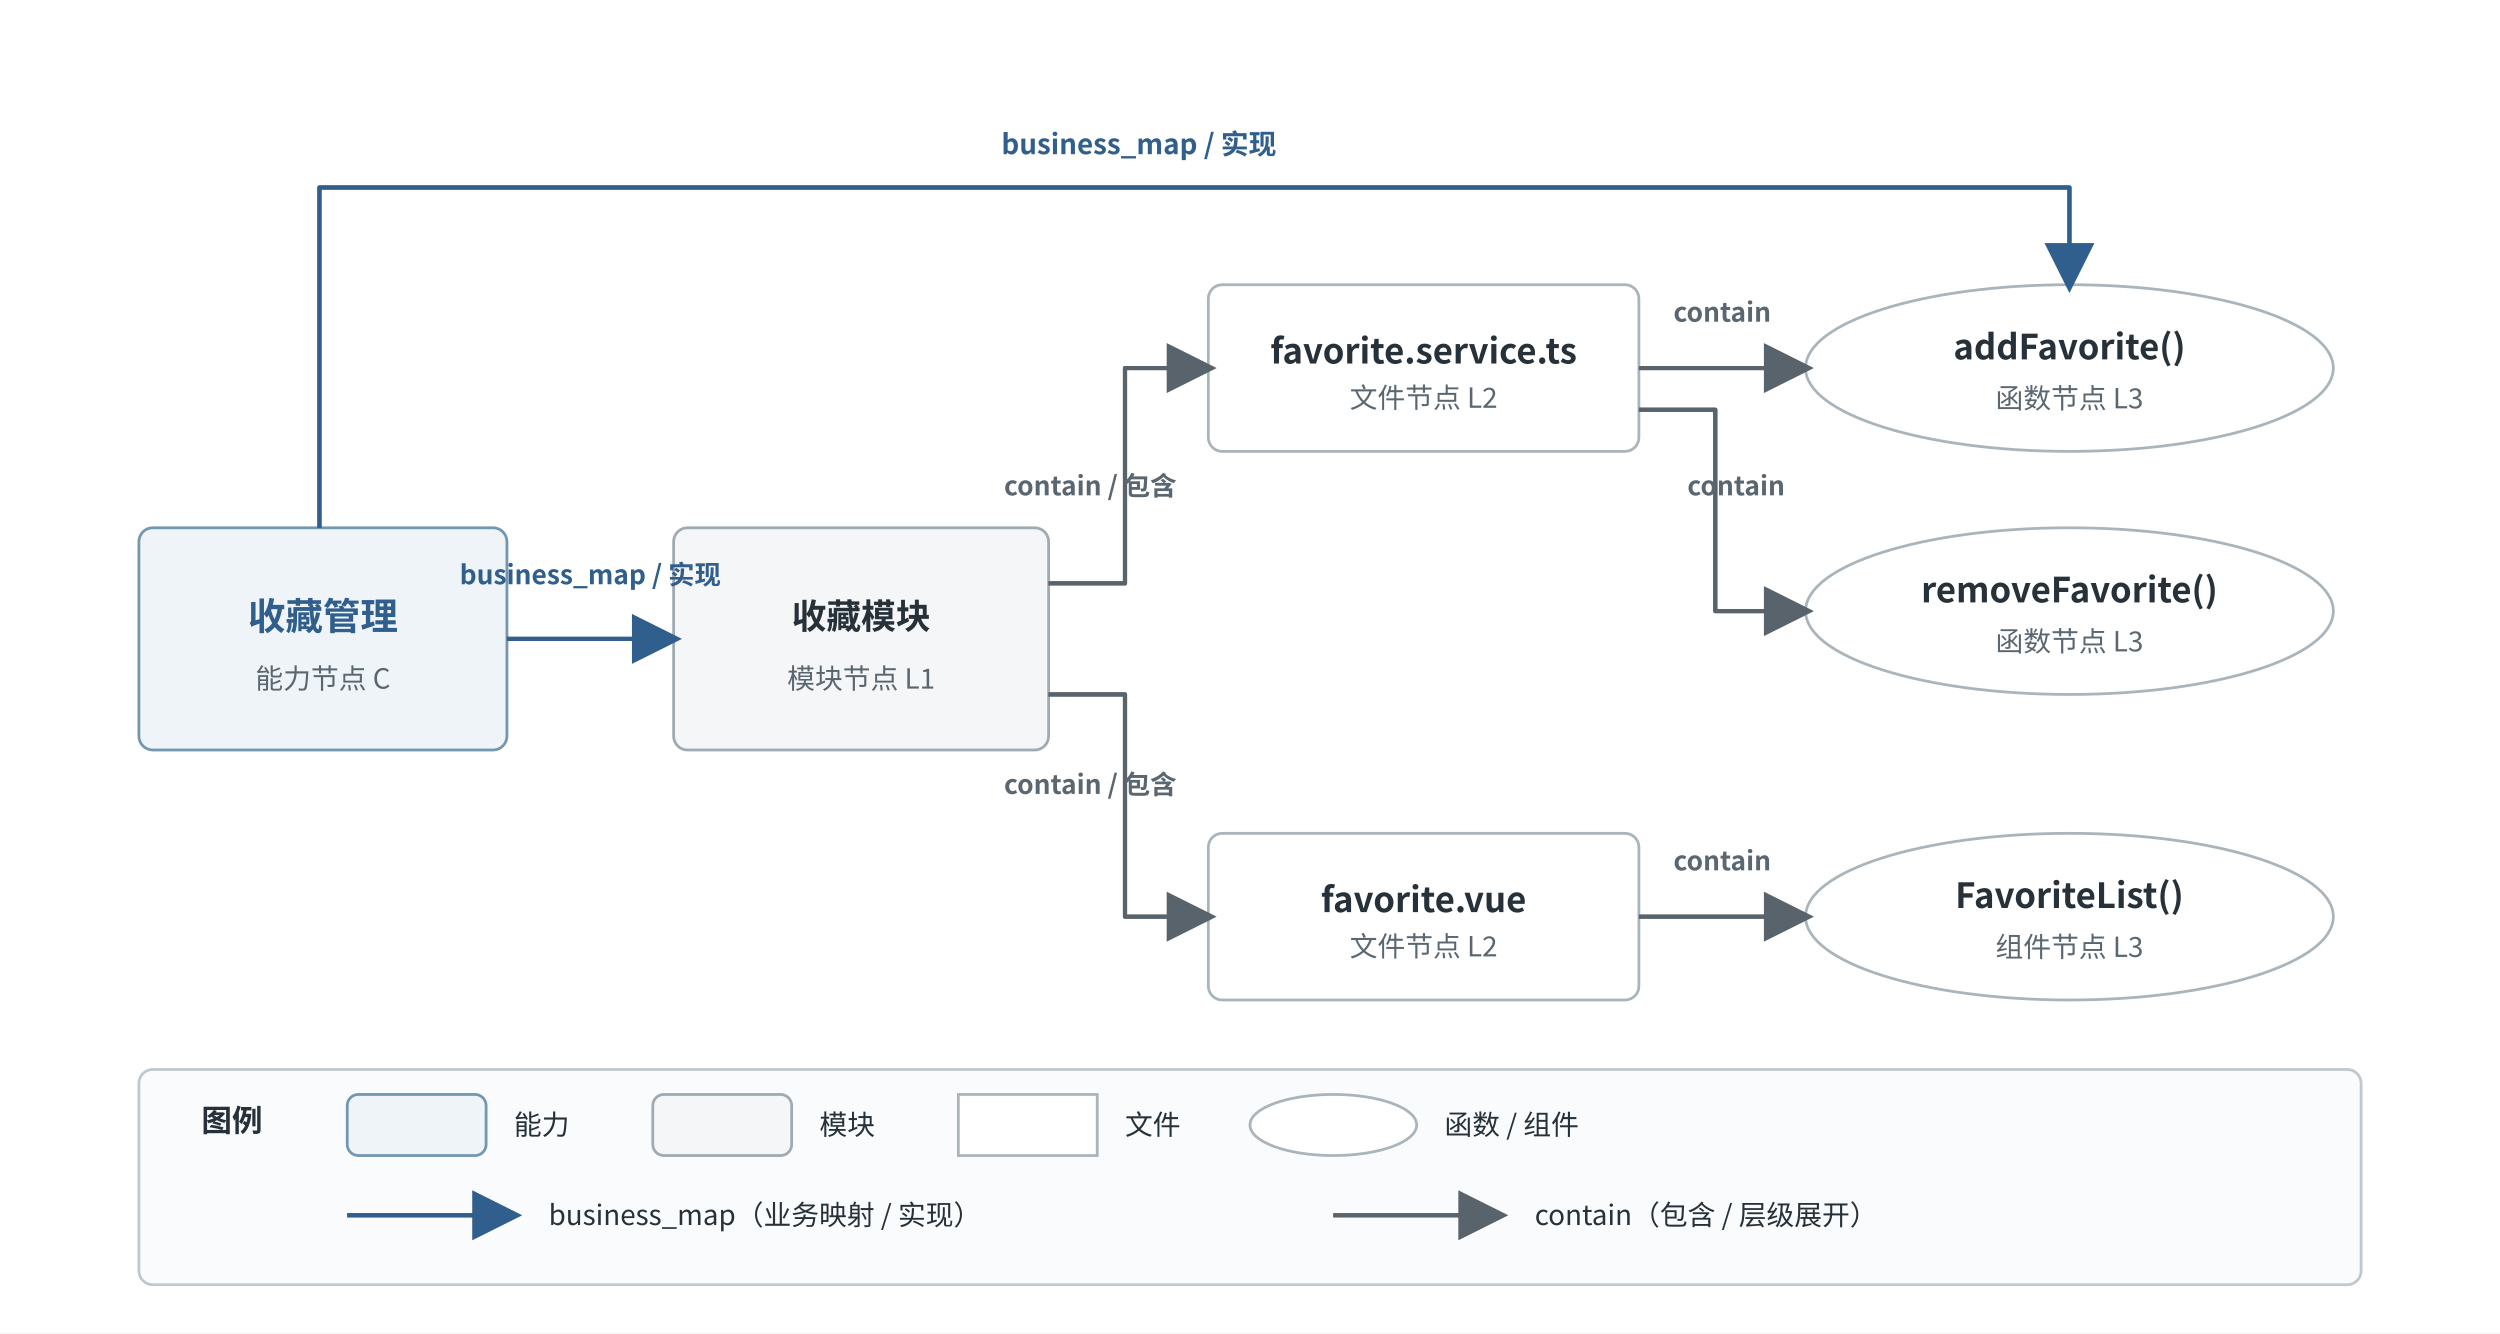
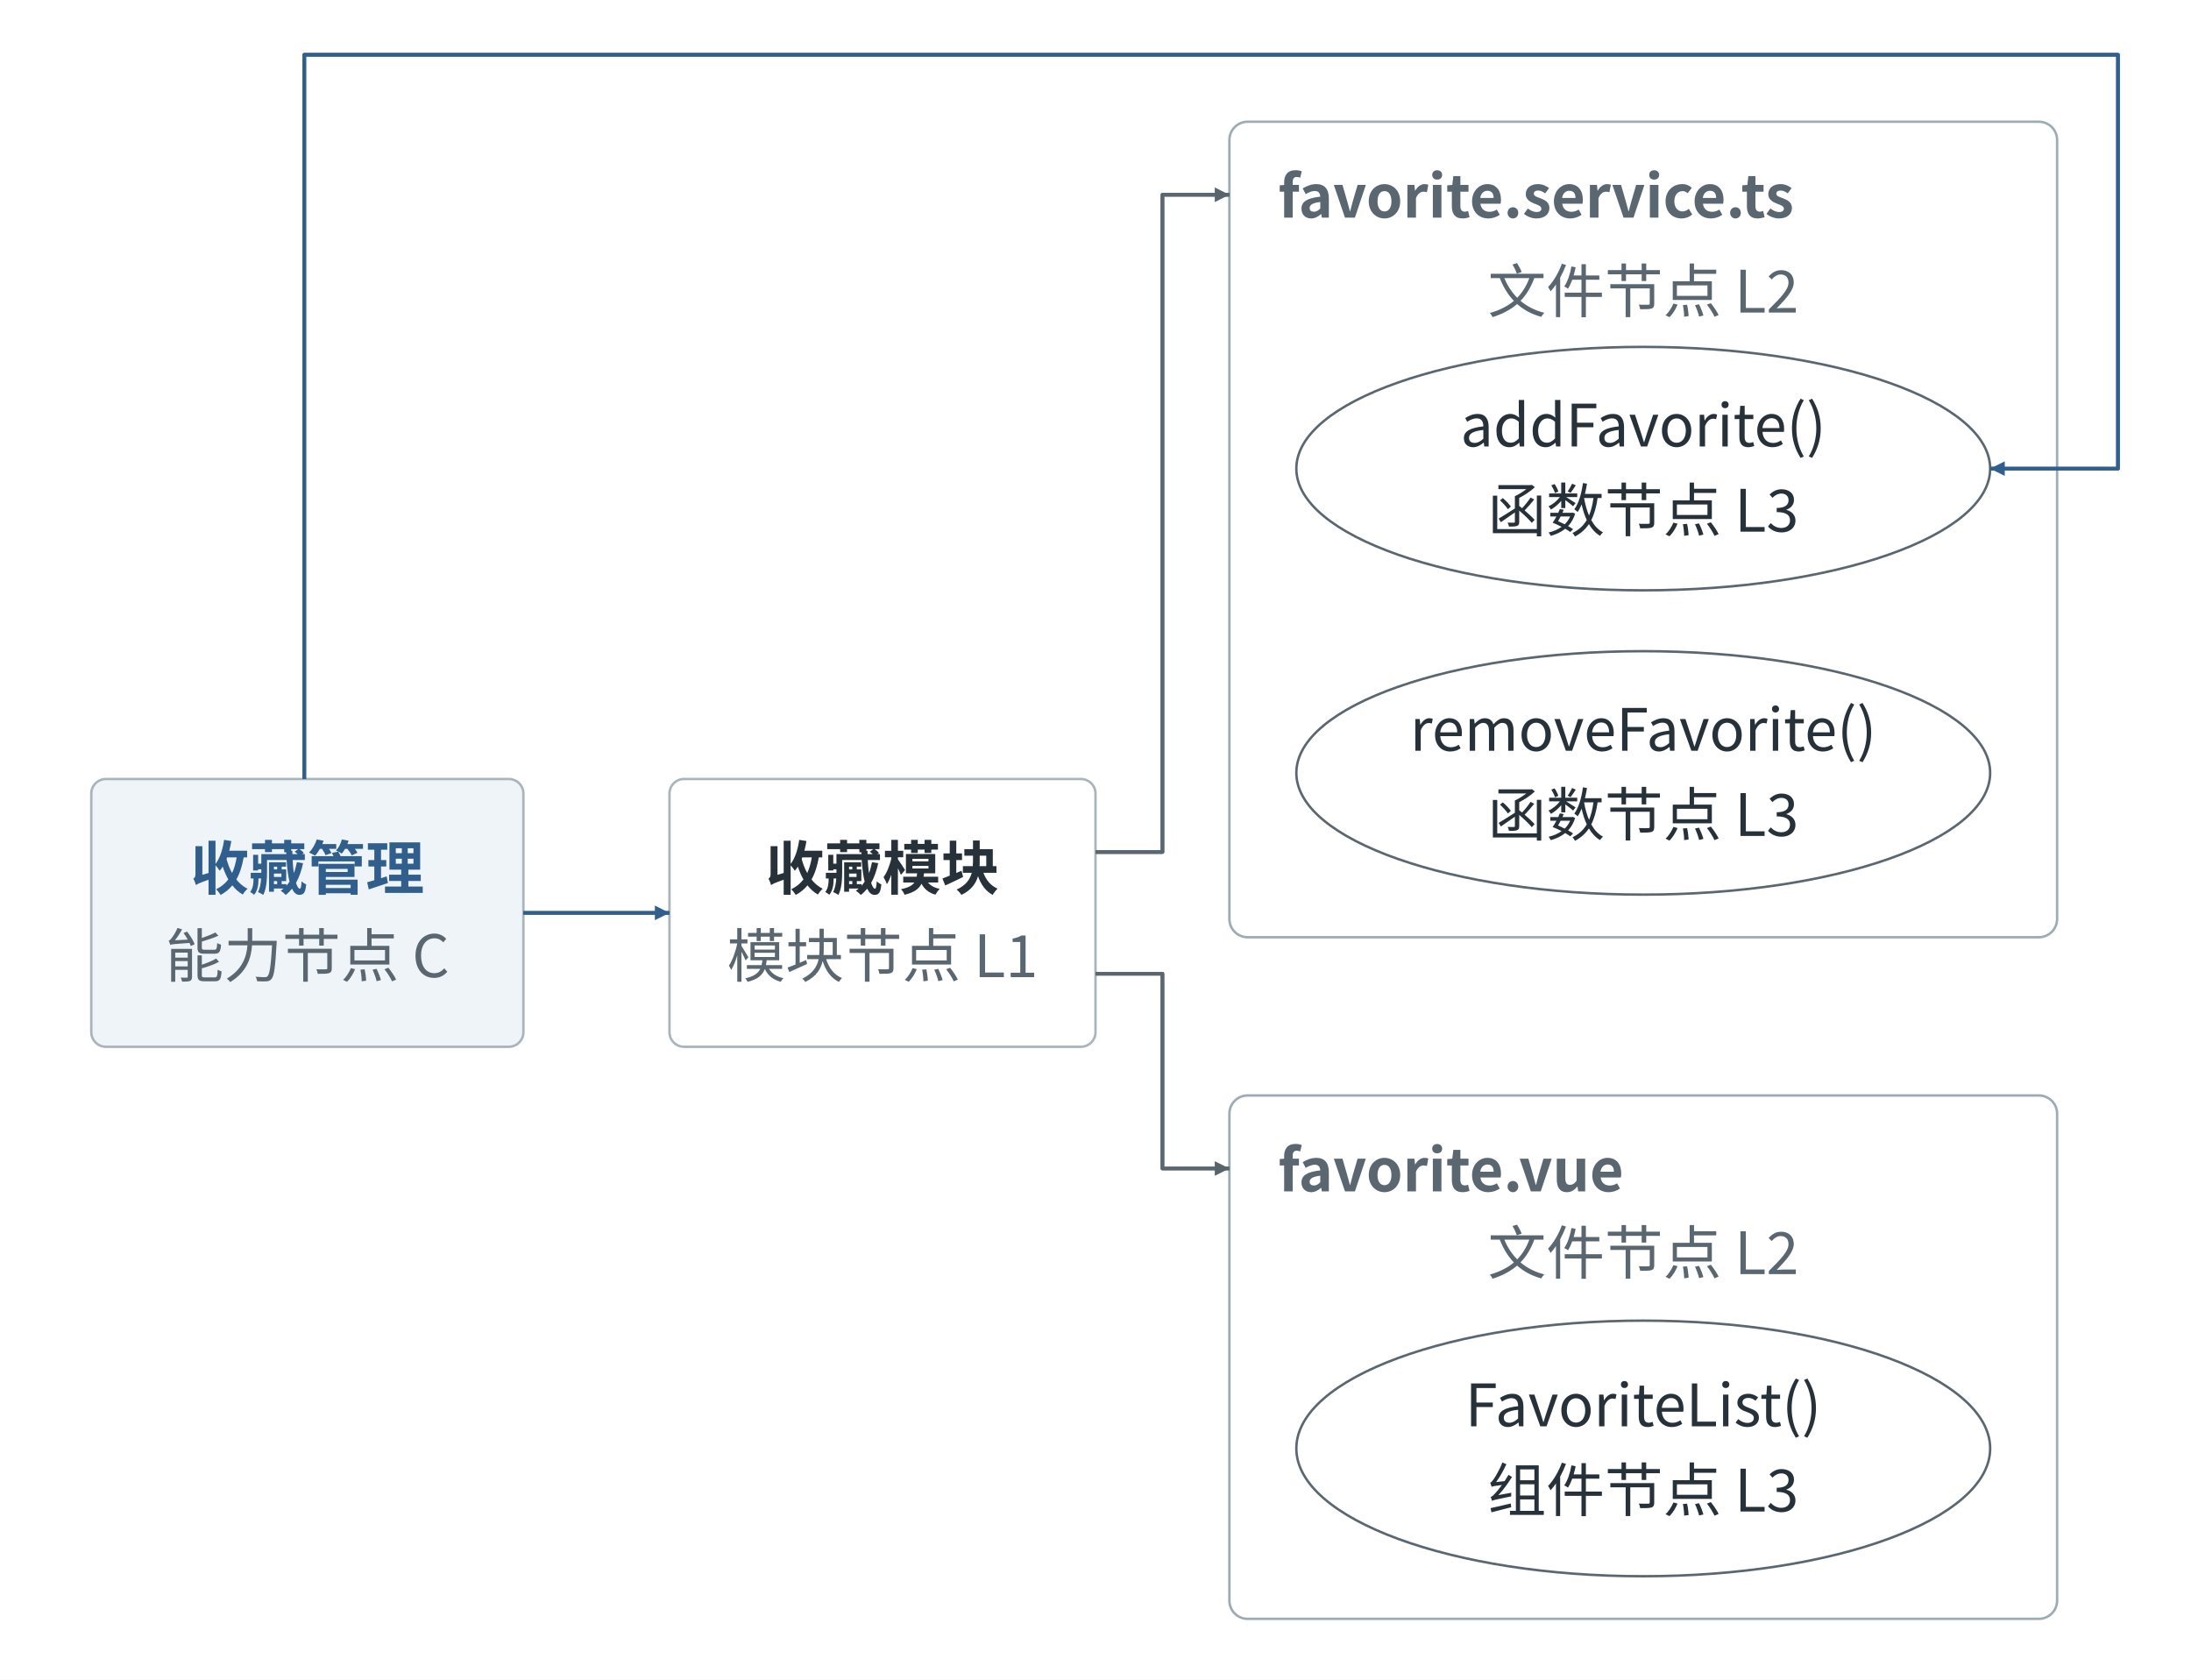
- <svg xmlns="http://www.w3.org/2000/svg" width="1800" height="960" viewBox="0 0 1800 960">
+ <svg xmlns="http://www.w3.org/2000/svg" width="1800" height="1380" viewBox="0 0 1800 1380">
  <defs>
-     <marker id="arrow-gray" markerWidth="12" markerHeight="12" refX="10" refY="6" orient="auto" markerUnits="strokeWidth">
+     <marker id="arrow-gray" markerWidth="16" markerHeight="16" refX="12" refY="6" orient="auto" markerUnits="userSpaceOnUse">
      <path d="M0,0 L12,6 L0,12 Z" fill="#59636c" />
    </marker>
-     <marker id="arrow-blue" markerWidth="12" markerHeight="12" refX="10" refY="6" orient="auto" markerUnits="strokeWidth">
+     <marker id="arrow-blue" markerWidth="16" markerHeight="16" refX="12" refY="6" orient="auto" markerUnits="userSpaceOnUse">
      <path d="M0,0 L12,6 L0,12 Z" fill="#315f8d" />
    </marker>
-     <marker id="arrow-green" markerWidth="12" markerHeight="12" refX="10" refY="6" orient="auto" markerUnits="strokeWidth">
+     <marker id="arrow-green" markerWidth="16" markerHeight="16" refX="12" refY="6" orient="auto" markerUnits="userSpaceOnUse">
      <path d="M0,0 L12,6 L0,12 Z" fill="#5f8178" />
    </marker>
-     <marker id="arrow-red" markerWidth="12" markerHeight="12" refX="10" refY="6" orient="auto" markerUnits="strokeWidth">
+     <marker id="arrow-red" markerWidth="16" markerHeight="16" refX="12" refY="6" orient="auto" markerUnits="userSpaceOnUse">
      <path d="M0,0 L12,6 L0,12 Z" fill="#a15e50" />
    </marker>
  </defs>
-   <rect width="1800" height="960" fill="#ffffff" />
-   <rect x="100" y="380" width="265" height="160" rx="10" fill="#eef4f8" stroke="#7396b1" stroke-width="2" />
-   <text x="232.5" y="444.0" text-anchor="middle" dominant-baseline="middle" style="font-family:Microsoft YaHei,Noto Sans CJK SC,SimSun,sans-serif;font-size:27px;font-weight:600;fill:#315f8d">收藏管理</text>
-   <text x="232.5" y="488.8" text-anchor="middle" dominant-baseline="middle" style="font-family:Microsoft YaHei,Noto Sans CJK SC,SimSun,sans-serif;font-size:20px;fill:#5b6770">能力节点 C</text>
-   <rect x="485" y="380" width="270" height="160" rx="10" fill="#f4f6f7" stroke="#9faab1" stroke-width="2" />
-   <text x="620.0" y="444.0" text-anchor="middle" dominant-baseline="middle" style="font-family:Microsoft YaHei,Noto Sans CJK SC,SimSun,sans-serif;font-size:25px;font-weight:600;fill:#27313a">收藏模块</text>
-   <text x="620.0" y="488.8" text-anchor="middle" dominant-baseline="middle" style="font-family:Microsoft YaHei,Noto Sans CJK SC,SimSun,sans-serif;font-size:20px;fill:#5b6770">模块节点 L1</text>
-   <rect x="870" y="205" width="310" height="120" rx="10" fill="#ffffff" stroke="#aab4bb" stroke-width="2" />
-   <text x="1025.0" y="253.0" text-anchor="middle" dominant-baseline="middle" style="font-family:Microsoft YaHei,Noto Sans CJK SC,SimSun,sans-serif;font-size:25px;font-weight:600;fill:#27313a">favorite.service.ts</text>
-   <text x="1025.0" y="286.6" text-anchor="middle" dominant-baseline="middle" style="font-family:Microsoft YaHei,Noto Sans CJK SC,SimSun,sans-serif;font-size:20px;fill:#5b6770">文件节点 L2</text>
-   <rect x="870" y="600" width="310" height="120" rx="10" fill="#ffffff" stroke="#aab4bb" stroke-width="2" />
-   <text x="1025.0" y="648.0" text-anchor="middle" dominant-baseline="middle" style="font-family:Microsoft YaHei,Noto Sans CJK SC,SimSun,sans-serif;font-size:25px;font-weight:600;fill:#27313a">favorite.vue</text>
-   <text x="1025.0" y="681.6" text-anchor="middle" dominant-baseline="middle" style="font-family:Microsoft YaHei,Noto Sans CJK SC,SimSun,sans-serif;font-size:20px;fill:#5b6770">文件节点 L2</text>
-   <ellipse cx="1490.0" cy="265.0" rx="190.0" ry="60.0" fill="#ffffff" stroke="#aab4bb" stroke-width="2" />
-   <text x="1490.0" y="250" text-anchor="middle" dominant-baseline="middle" style="font-family:Microsoft YaHei,Noto Sans CJK SC,SimSun,sans-serif;font-size:25px;font-weight:600;fill:#27313a">addFavorite()</text>
-   <text x="1490.0" y="287" text-anchor="middle" dominant-baseline="middle" style="font-family:Microsoft YaHei,Noto Sans CJK SC,SimSun,sans-serif;font-size:20px;fill:#5b6770">函数节点 L3</text>
-   <ellipse cx="1490.0" cy="440.0" rx="190.0" ry="60.0" fill="#ffffff" stroke="#aab4bb" stroke-width="2" />
-   <text x="1490.0" y="425" text-anchor="middle" dominant-baseline="middle" style="font-family:Microsoft YaHei,Noto Sans CJK SC,SimSun,sans-serif;font-size:25px;font-weight:600;fill:#27313a">removeFavorite()</text>
-   <text x="1490.0" y="462" text-anchor="middle" dominant-baseline="middle" style="font-family:Microsoft YaHei,Noto Sans CJK SC,SimSun,sans-serif;font-size:20px;fill:#5b6770">函数节点 L3</text>
-   <ellipse cx="1490.0" cy="660.0" rx="190.0" ry="60.0" fill="#ffffff" stroke="#aab4bb" stroke-width="2" />
-   <text x="1490.0" y="645" text-anchor="middle" dominant-baseline="middle" style="font-family:Microsoft YaHei,Noto Sans CJK SC,SimSun,sans-serif;font-size:25px;font-weight:600;fill:#27313a">FavoriteList()</text>
-   <text x="1490.0" y="682" text-anchor="middle" dominant-baseline="middle" style="font-family:Microsoft YaHei,Noto Sans CJK SC,SimSun,sans-serif;font-size:20px;fill:#5b6770">组件节点 L3</text>
-   <polyline points="365,460 485,460" fill="none" stroke="#315f8d" stroke-width="3" stroke-linejoin="round" />
-   <polyline points="365,460 485,460" fill="none" stroke="#315f8d" stroke-width="3" stroke-linejoin="round" marker-end="url(#arrow-blue)" />
-   <text x="425" y="414" text-anchor="middle" dominant-baseline="middle" style="font-family:Microsoft YaHei,Noto Sans CJK SC,SimSun,sans-serif;font-size:19px;font-weight:600;fill:#315f8d">business_map / 实现</text>
-   <polyline points="230,380 230,135 1490,135 1490,205" fill="none" stroke="#315f8d" stroke-width="3" stroke-linejoin="round" />
-   <polyline points="230,380 230,135 1490,135 1490,205" fill="none" stroke="#315f8d" stroke-width="3" stroke-linejoin="round" marker-end="url(#arrow-blue)" />
-   <text x="820" y="104" text-anchor="middle" dominant-baseline="middle" style="font-family:Microsoft YaHei,Noto Sans CJK SC,SimSun,sans-serif;font-size:20px;font-weight:600;fill:#315f8d">business_map / 实现</text>
-   <polyline points="755,420 810,420 810,265 870,265" fill="none" stroke="#59636c" stroke-width="3" stroke-linejoin="round" />
-   <polyline points="755,420 810,420 810,265 870,265" fill="none" stroke="#59636c" stroke-width="3" stroke-linejoin="round" marker-end="url(#arrow-gray)" />
-   <text x="785" y="350" text-anchor="middle" dominant-baseline="middle" style="font-family:Microsoft YaHei,Noto Sans CJK SC,SimSun,sans-serif;font-size:19px;font-weight:600;fill:#5b6770">contain / 包含</text>
-   <polyline points="755,500 810,500 810,660 870,660" fill="none" stroke="#59636c" stroke-width="3" stroke-linejoin="round" />
-   <polyline points="755,500 810,500 810,660 870,660" fill="none" stroke="#59636c" stroke-width="3" stroke-linejoin="round" marker-end="url(#arrow-gray)" />
-   <text x="785" y="565" text-anchor="middle" dominant-baseline="middle" style="font-family:Microsoft YaHei,Noto Sans CJK SC,SimSun,sans-serif;font-size:19px;font-weight:600;fill:#5b6770">contain / 包含</text>
-   <polyline points="1180,265 1300,265" fill="none" stroke="#59636c" stroke-width="3" stroke-linejoin="round" />
-   <polyline points="1180,265 1300,265" fill="none" stroke="#59636c" stroke-width="3" stroke-linejoin="round" marker-end="url(#arrow-gray)" />
-   <text x="1240" y="225" text-anchor="middle" dominant-baseline="middle" style="font-family:Microsoft YaHei,Noto Sans CJK SC,SimSun,sans-serif;font-size:19px;font-weight:600;fill:#5b6770">contain</text>
-   <polyline points="1180,295 1235,295 1235,440 1300,440" fill="none" stroke="#59636c" stroke-width="3" stroke-linejoin="round" />
-   <polyline points="1180,295 1235,295 1235,440 1300,440" fill="none" stroke="#59636c" stroke-width="3" stroke-linejoin="round" marker-end="url(#arrow-gray)" />
-   <text x="1250" y="350" text-anchor="middle" dominant-baseline="middle" style="font-family:Microsoft YaHei,Noto Sans CJK SC,SimSun,sans-serif;font-size:19px;font-weight:600;fill:#5b6770">contain</text>
-   <polyline points="1180,660 1300,660" fill="none" stroke="#59636c" stroke-width="3" stroke-linejoin="round" />
-   <polyline points="1180,660 1300,660" fill="none" stroke="#59636c" stroke-width="3" stroke-linejoin="round" marker-end="url(#arrow-gray)" />
-   <text x="1240" y="620" text-anchor="middle" dominant-baseline="middle" style="font-family:Microsoft YaHei,Noto Sans CJK SC,SimSun,sans-serif;font-size:19px;font-weight:600;fill:#5b6770">contain</text>
-   <rect x="100" y="770" width="1600" height="155" rx="10" fill="#fafbfc" stroke="#c0c8cd" stroke-width="2" />
-   <text x="145" y="807" text-anchor="start" dominant-baseline="middle" style="font-family:Microsoft YaHei,Noto Sans CJK SC,SimSun,sans-serif;font-size:22px;font-weight:600;fill:#27313a">图例</text>
-   <rect x="250" y="788" width="100" height="44" rx="8" fill="#eef4f8" stroke="#7396b1" stroke-width="2" />
-   <text x="370" y="810" text-anchor="start" dominant-baseline="middle" style="font-family:Microsoft YaHei,Noto Sans CJK SC,SimSun,sans-serif;font-size:20px;fill:#27313a">能力</text>
-   <rect x="470" y="788" width="100" height="44" rx="8" fill="#f4f6f7" stroke="#9faab1" stroke-width="2" />
-   <text x="590" y="810" text-anchor="start" dominant-baseline="middle" style="font-family:Microsoft YaHei,Noto Sans CJK SC,SimSun,sans-serif;font-size:20px;fill:#27313a">模块</text>
-   <rect x="690" y="788" width="100" height="44" fill="#ffffff" stroke="#aab4bb" stroke-width="2" />
-   <text x="810" y="810" text-anchor="start" dominant-baseline="middle" style="font-family:Microsoft YaHei,Noto Sans CJK SC,SimSun,sans-serif;font-size:20px;fill:#27313a">文件</text>
-   <ellipse cx="960.0" cy="810.0" rx="60.0" ry="22.0" fill="#ffffff" stroke="#aab4bb" stroke-width="2" />
-   <text x="1040" y="810" text-anchor="start" dominant-baseline="middle" style="font-family:Microsoft YaHei,Noto Sans CJK SC,SimSun,sans-serif;font-size:20px;fill:#27313a">函数 / 组件</text>
-   <polyline points="250,875 370,875" fill="none" stroke="#315f8d" stroke-width="3" stroke-linejoin="round" />
-   <polyline points="250,875 370,875" fill="none" stroke="#315f8d" stroke-width="3" stroke-linejoin="round" marker-end="url(#arrow-blue)" />
-   <text x="395" y="875" text-anchor="start" dominant-baseline="middle" style="font-family:Microsoft YaHei,Noto Sans CJK SC,SimSun,sans-serif;font-size:20px;fill:#27313a">business_map（业务映射 / 实现）</text>
-   <polyline points="960,875 1080,875" fill="none" stroke="#59636c" stroke-width="3" stroke-linejoin="round" />
-   <polyline points="960,875 1080,875" fill="none" stroke="#59636c" stroke-width="3" stroke-linejoin="round" marker-end="url(#arrow-gray)" />
-   <text x="1105" y="875" text-anchor="start" dominant-baseline="middle" style="font-family:Microsoft YaHei,Noto Sans CJK SC,SimSun,sans-serif;font-size:20px;fill:#27313a">contain（包含 / 层级展开）</text>
+   <rect width="1800" height="1380" fill="#ffffff" />
+   <rect x="75" y="640" width="355" height="220" rx="12" fill="#eef4f8" stroke="#aab4bb" stroke-width="2" />
+   <text x="252.5" y="714.0" text-anchor="middle" dominant-baseline="middle" style="font-family:Microsoft YaHei,Noto Sans CJK SC,SimSun,sans-serif;font-size:48px;font-weight:600;fill:#315f8d">收藏管理</text>
+   <text x="252.5" y="786.0" text-anchor="middle" dominant-baseline="middle" style="font-family:Microsoft YaHei,Noto Sans CJK SC,SimSun,sans-serif;font-size:48px;fill:#5b6770">能力节点 C</text>
+   <rect x="550" y="640" width="350" height="220" rx="12" fill="#ffffff" stroke="#aab4bb" stroke-width="2" />
+   <text x="725.0" y="714.0" text-anchor="middle" dominant-baseline="middle" style="font-family:Microsoft YaHei,Noto Sans CJK SC,SimSun,sans-serif;font-size:48px;font-weight:600;fill:#27313a">收藏模块</text>
+   <text x="725.0" y="786.0" text-anchor="middle" dominant-baseline="middle" style="font-family:Microsoft YaHei,Noto Sans CJK SC,SimSun,sans-serif;font-size:48px;fill:#5b6770">模块节点 L1</text>
+   <polyline points="430,750 550,750" fill="none" stroke="#315f8d" stroke-width="3" stroke-linejoin="round" />
+   <polyline points="430,750 550,750" fill="none" stroke="#315f8d" stroke-width="3" stroke-linejoin="round" marker-end="url(#arrow-blue)" />
+   <rect x="1010" y="100" width="680" height="670" rx="15" fill="#ffffff" stroke="#9cabb4" stroke-width="2" />
+   <text x="1050" y="162" text-anchor="start" dominant-baseline="middle" style="font-family:Microsoft YaHei,Noto Sans CJK SC,SimSun,sans-serif;font-size:48px;font-weight:600;fill:#5b6770">favorite.service.ts</text>
+   <text x="1350" y="240" text-anchor="middle" dominant-baseline="middle" style="font-family:Microsoft YaHei,Noto Sans CJK SC,SimSun,sans-serif;font-size:48px;fill:#5b6770">文件节点 L2</text>
+   <ellipse cx="1350.0" cy="385.0" rx="285.0" ry="100.0" fill="#ffffff" stroke="#5b6770" stroke-width="2" />
+   <text x="1350" y="350.0" text-anchor="middle" dominant-baseline="middle" style="font-family:Microsoft YaHei,Noto Sans CJK SC,SimSun,sans-serif;font-size:48px;fill:#27313a">addFavorite()</text>
+   <text x="1350" y="420.0" text-anchor="middle" dominant-baseline="middle" style="font-family:Microsoft YaHei,Noto Sans CJK SC,SimSun,sans-serif;font-size:48px;fill:#27313a">函数节点 L3</text>
+   <ellipse cx="1350.0" cy="635.0" rx="285.0" ry="100.0" fill="#ffffff" stroke="#5b6770" stroke-width="2" />
+   <text x="1350" y="600.0" text-anchor="middle" dominant-baseline="middle" style="font-family:Microsoft YaHei,Noto Sans CJK SC,SimSun,sans-serif;font-size:48px;fill:#27313a">removeFavorite()</text>
+   <text x="1350" y="670.0" text-anchor="middle" dominant-baseline="middle" style="font-family:Microsoft YaHei,Noto Sans CJK SC,SimSun,sans-serif;font-size:48px;fill:#27313a">函数节点 L3</text>
+   <rect x="1010" y="900" width="680" height="430" rx="15" fill="#ffffff" stroke="#9cabb4" stroke-width="2" />
+   <text x="1050" y="962" text-anchor="start" dominant-baseline="middle" style="font-family:Microsoft YaHei,Noto Sans CJK SC,SimSun,sans-serif;font-size:48px;font-weight:600;fill:#5b6770">favorite.vue</text>
+   <text x="1350" y="1030" text-anchor="middle" dominant-baseline="middle" style="font-family:Microsoft YaHei,Noto Sans CJK SC,SimSun,sans-serif;font-size:48px;fill:#5b6770">文件节点 L2</text>
+   <ellipse cx="1350.0" cy="1190.0" rx="285.0" ry="105.0" fill="#ffffff" stroke="#5b6770" stroke-width="2" />
+   <text x="1350" y="1155.0" text-anchor="middle" dominant-baseline="middle" style="font-family:Microsoft YaHei,Noto Sans CJK SC,SimSun,sans-serif;font-size:48px;fill:#27313a">FavoriteList()</text>
+   <text x="1350" y="1225.0" text-anchor="middle" dominant-baseline="middle" style="font-family:Microsoft YaHei,Noto Sans CJK SC,SimSun,sans-serif;font-size:48px;fill:#27313a">组件节点 L3</text>
+   <polyline points="900,700 955,700 955,160 1010,160" fill="none" stroke="#5b6770" stroke-width="3" stroke-linejoin="round" />
+   <polyline points="900,700 955,700 955,160 1010,160" fill="none" stroke="#5b6770" stroke-width="3" stroke-linejoin="round" marker-end="url(#arrow-gray)" />
+   <polyline points="900,800 955,800 955,960 1010,960" fill="none" stroke="#5b6770" stroke-width="3" stroke-linejoin="round" />
+   <polyline points="900,800 955,800 955,960 1010,960" fill="none" stroke="#5b6770" stroke-width="3" stroke-linejoin="round" marker-end="url(#arrow-gray)" />
+   <polyline points="250,640 250,45 1740,45 1740,385 1635,385" fill="none" stroke="#315f8d" stroke-width="3" stroke-linejoin="round" />
+   <polyline points="250,640 250,45 1740,45 1740,385 1635,385" fill="none" stroke="#315f8d" stroke-width="3" stroke-linejoin="round" marker-end="url(#arrow-blue)" />
</svg>
